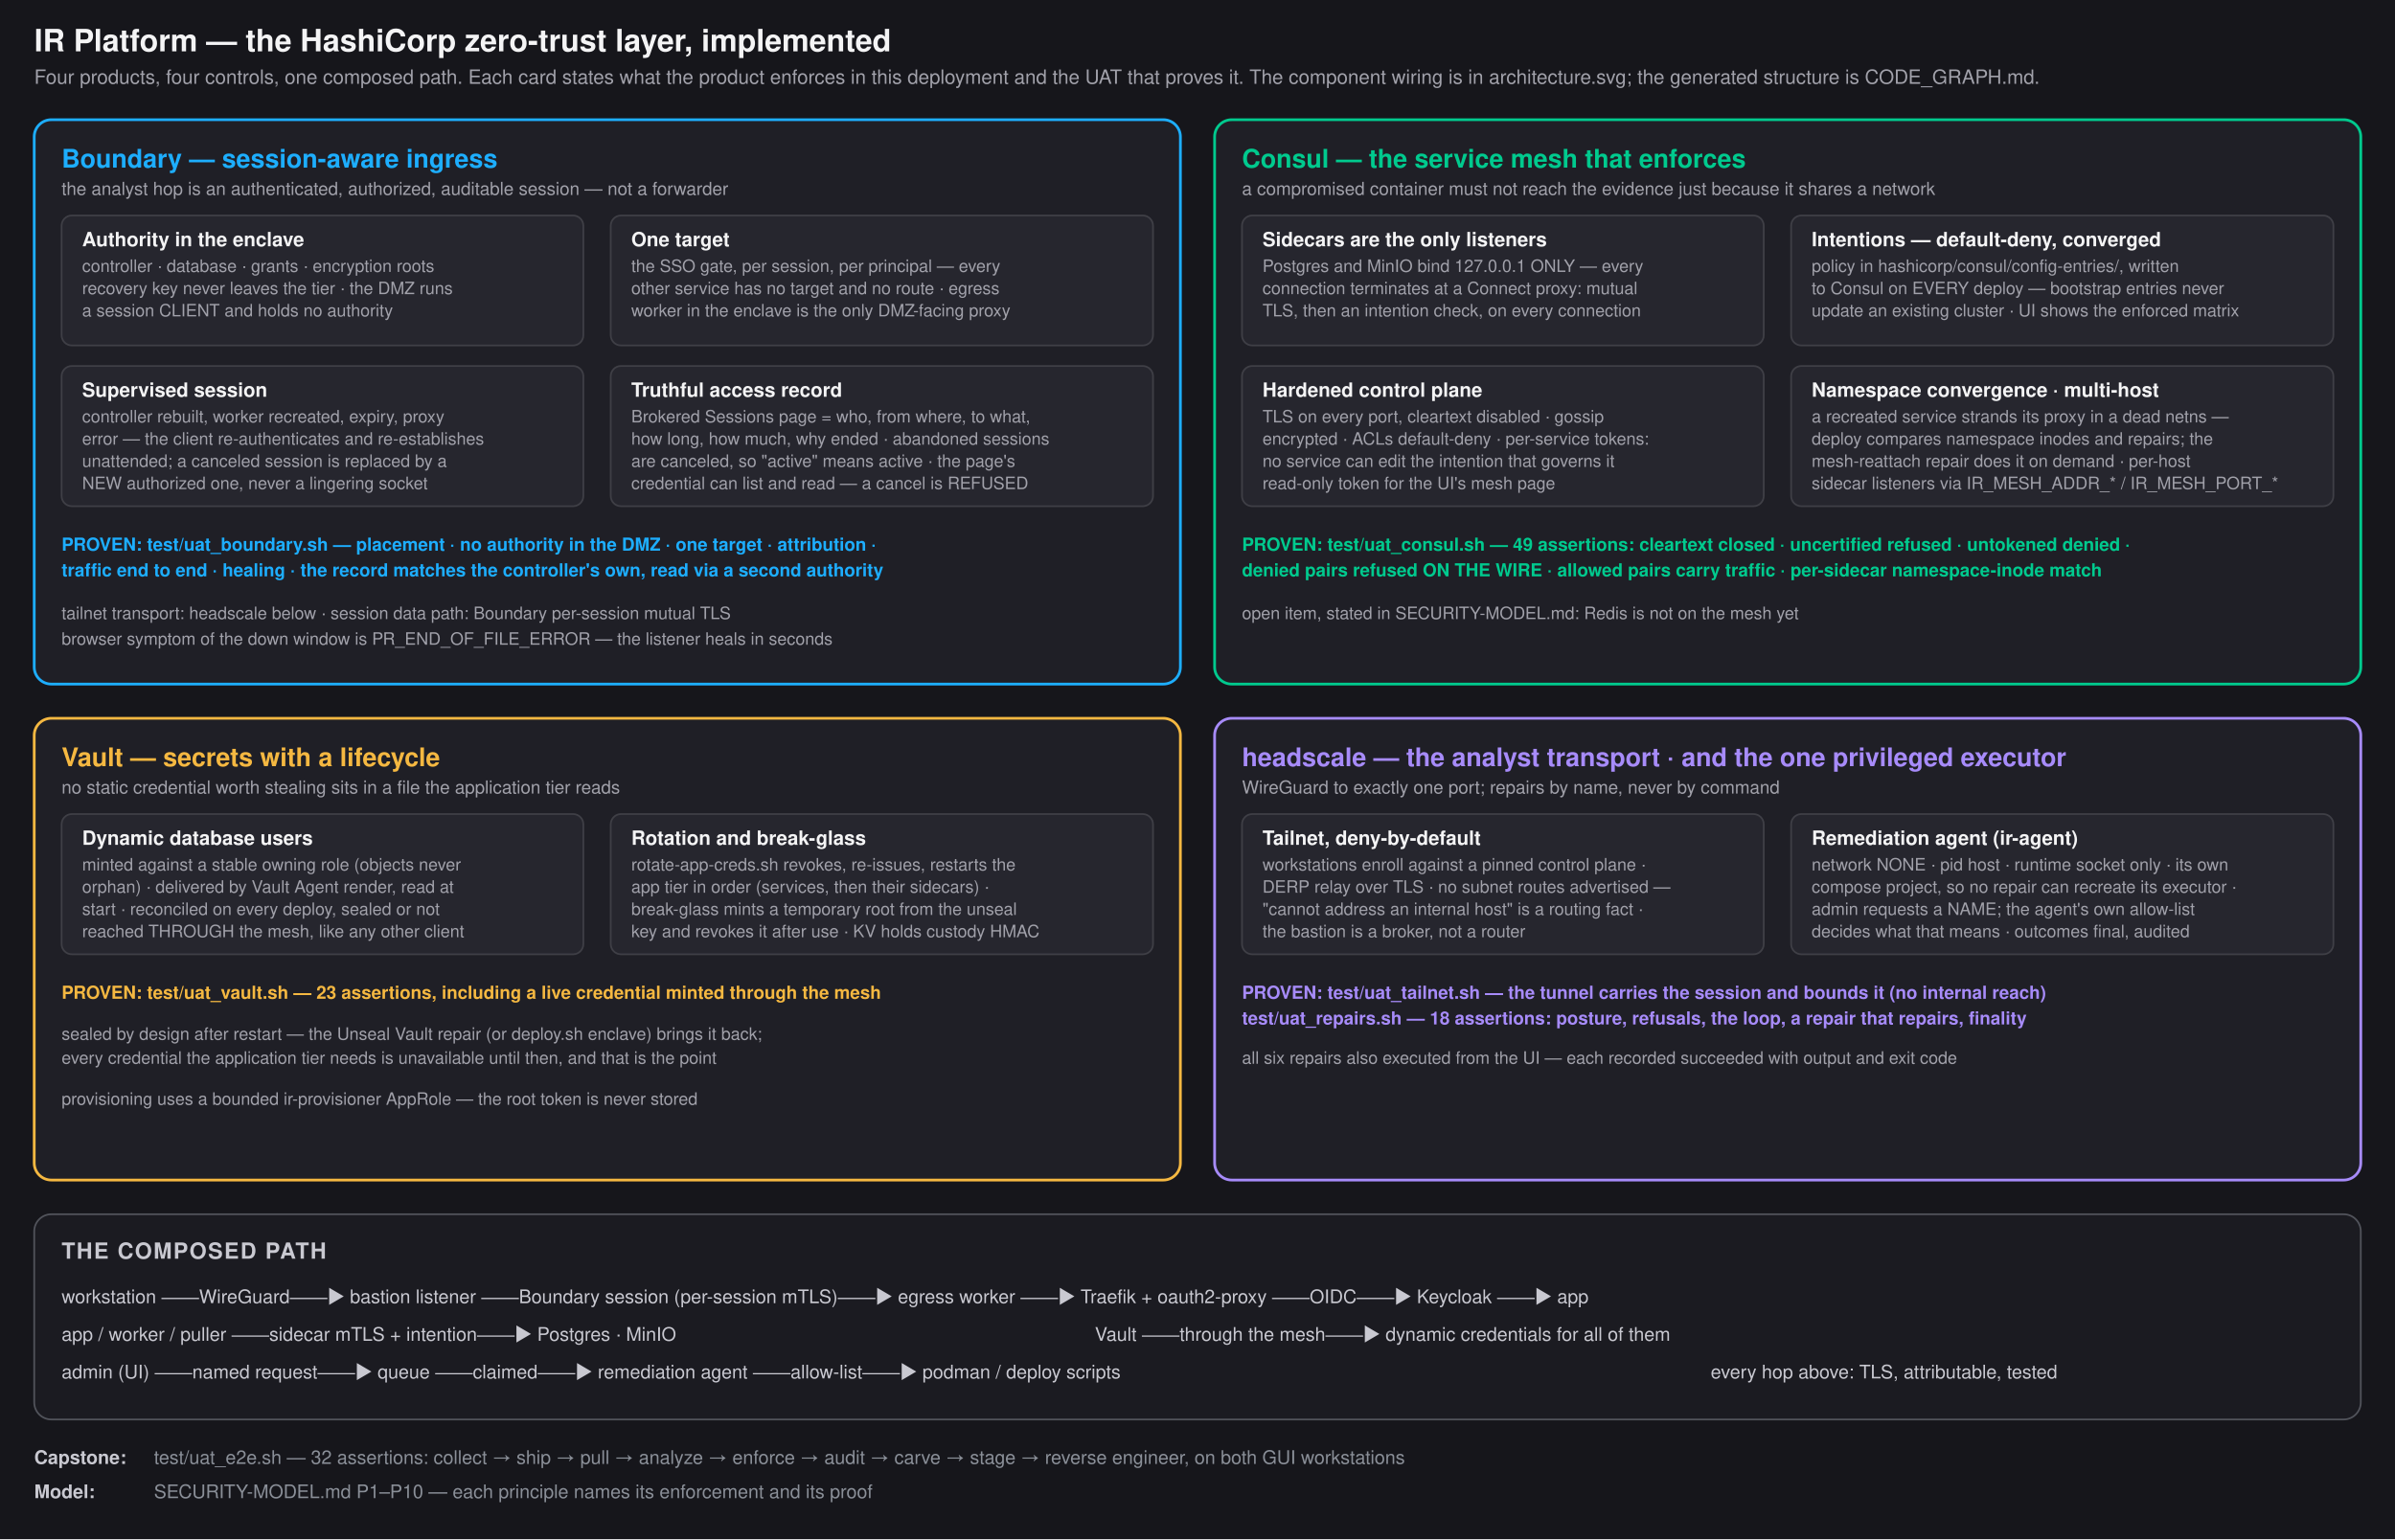
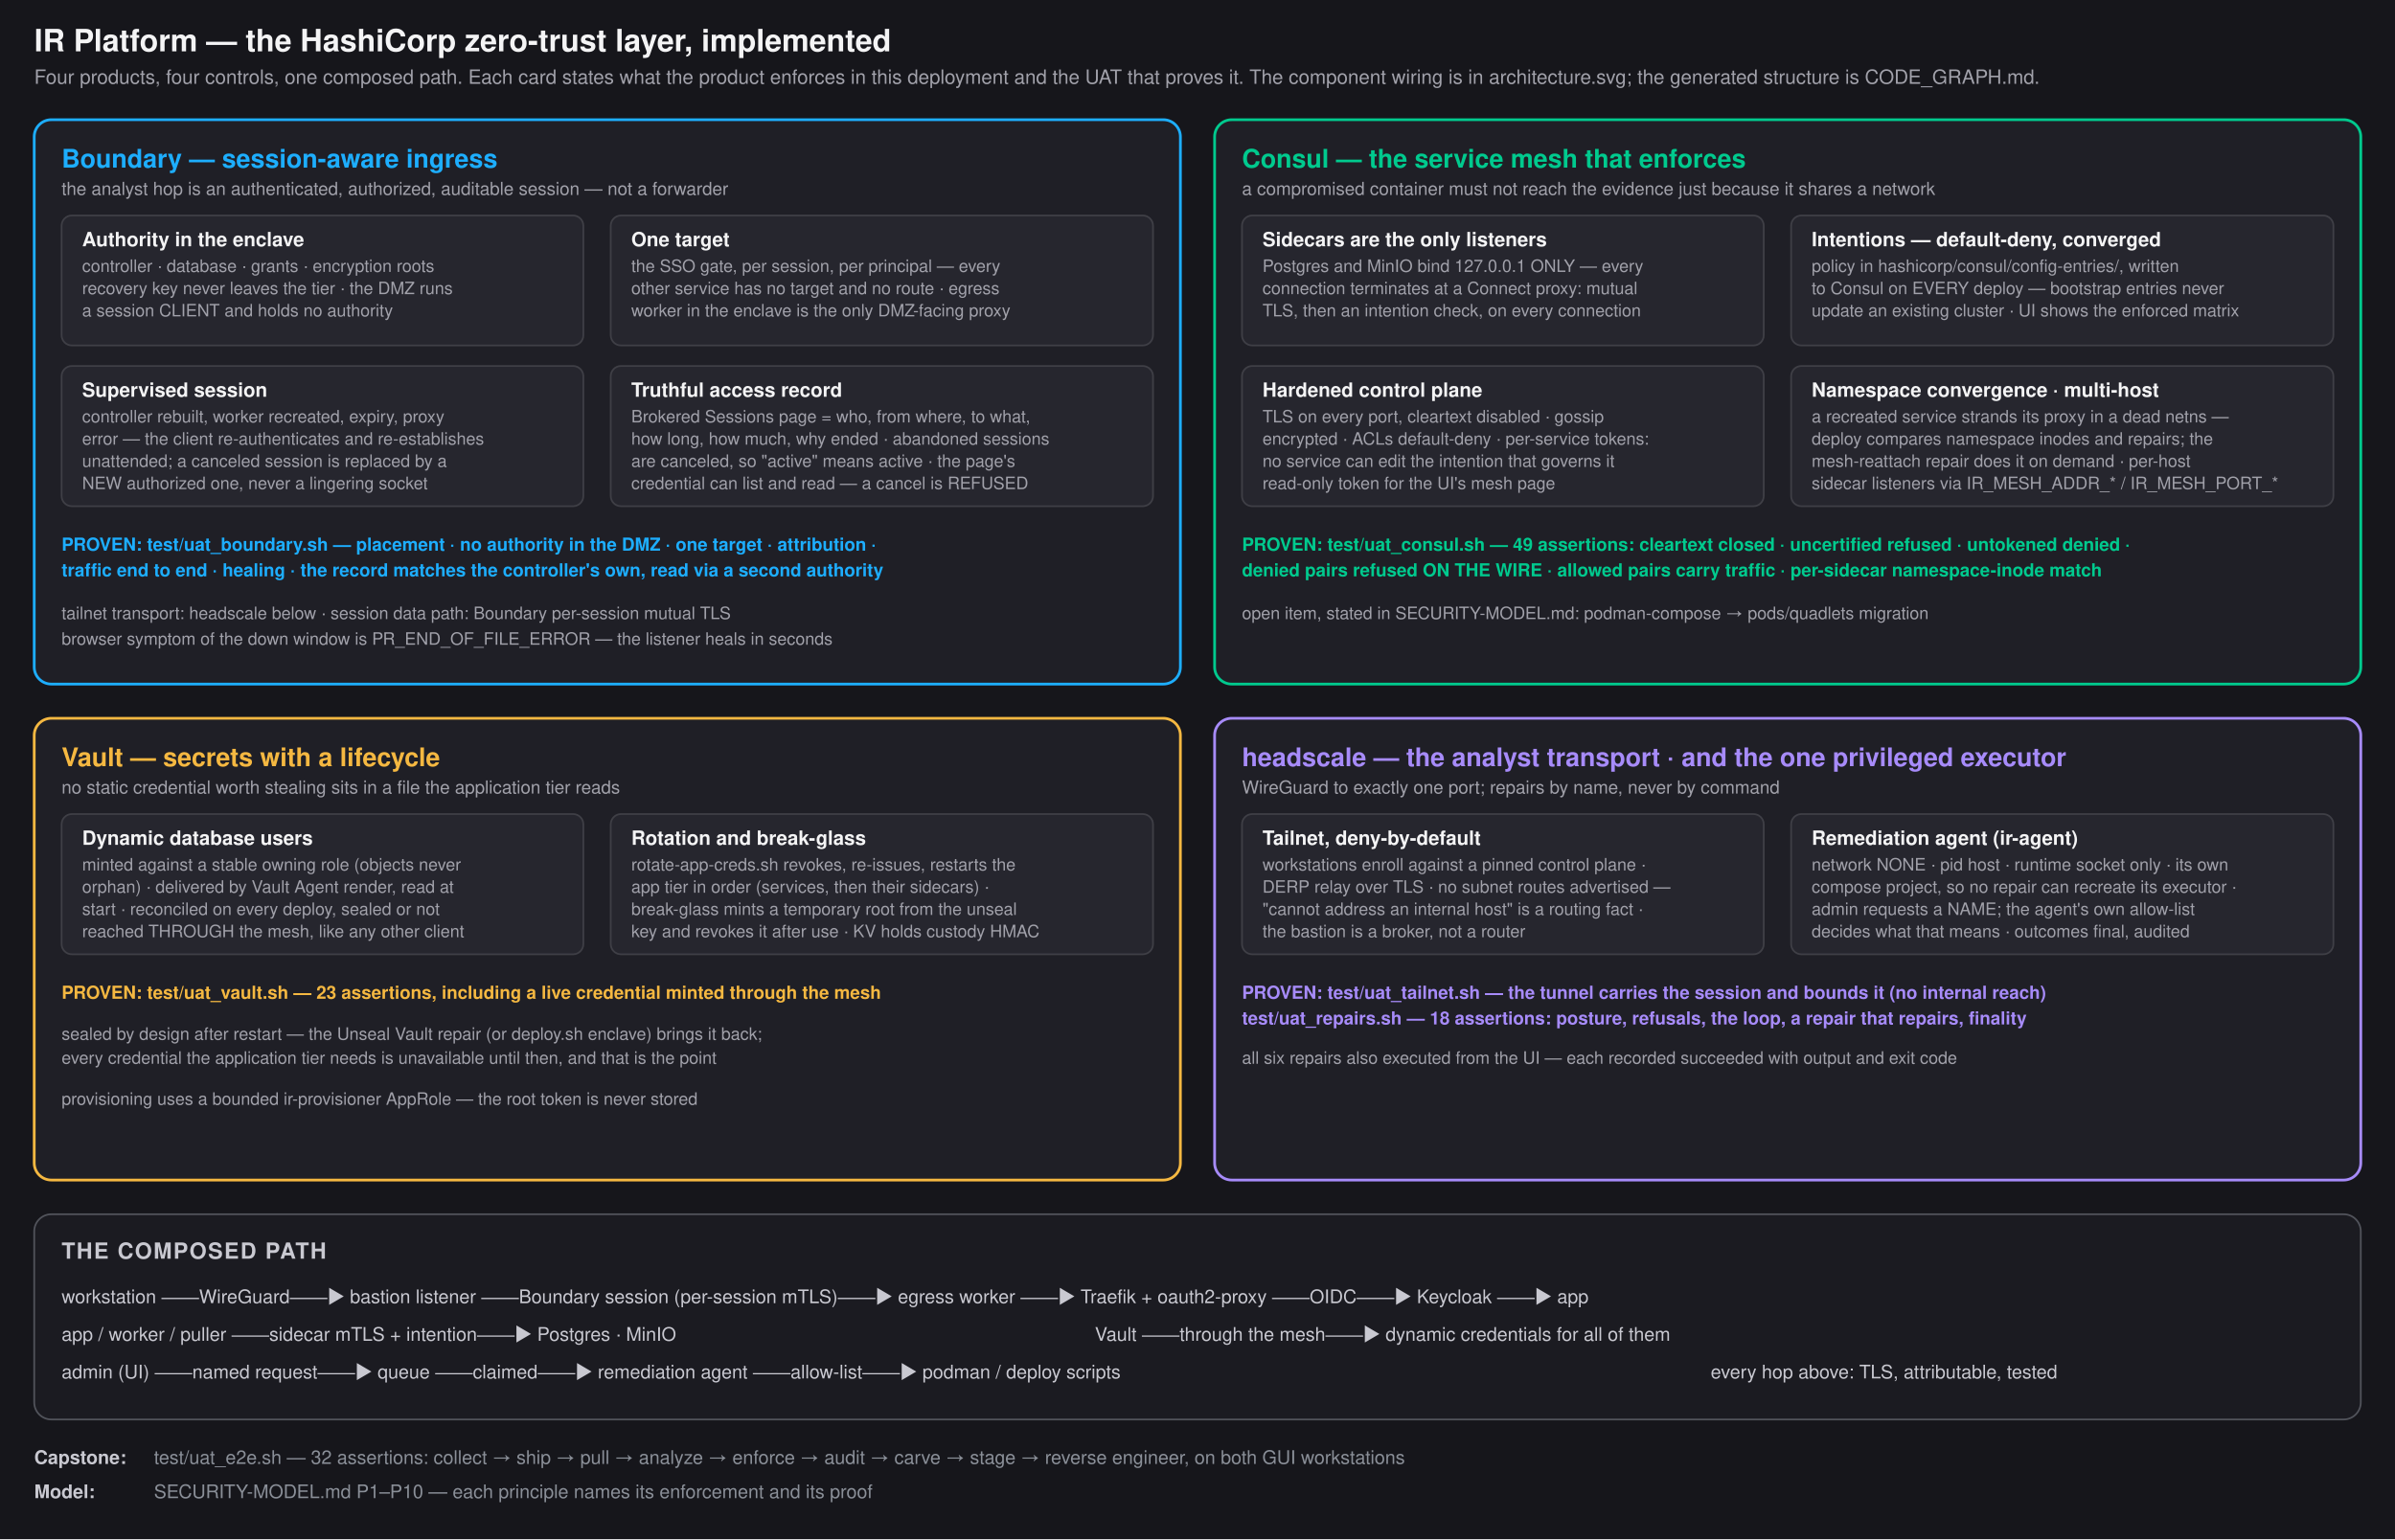
<svg xmlns="http://www.w3.org/2000/svg" width="1400" height="900" viewBox="0 0 1400 900" font-family="-apple-system,BlinkMacSystemFont,Segoe UI,Helvetica,Arial,sans-serif">
  <defs>
    <marker id="e-n" viewBox="0 0 10 10" refX="9" refY="5" markerWidth="6.5" markerHeight="6.5" orient="auto-start-reverse">
      <path d="M0,0 L10,5 L0,10 z" fill="#8A8F98" />
    </marker>
  </defs>
  <style>
    .card  { fill: #1F1F26; stroke-width: 1.6; rx: 10; }
    .box   { fill: #26262E; stroke: #3F3F46; stroke-width: 1; rx: 6; }
    .hT    { font-size: 15px; font-weight: 700; }
    .hS    { font-size: 10.5px; fill: #A1A1AA; }
    .rT    { font-size: 11.5px; font-weight: 600; fill: #F4F4F5; }
    .rS    { font-size: 10px; fill: #A1A1AA; }
    .prf   { font-size: 10.5px; font-weight: 700; }
    .flowT { font-size: 11px; fill: #C9C9D1; }
    .en    { stroke: #8A8F98; stroke-width: 1.3; fill: none; marker-end: url(#e-n); }
  </style>
  <rect x="0" y="0" width="1400" height="900" fill="#16161B" />
  <text x="20" y="30" font-size="18" font-weight="700" fill="#F4F4F5">IR Platform — the HashiCorp zero-trust layer, implemented</text>
  <text x="20" y="49" font-size="11.5" fill="#A1A1AA">Four products, four controls, one composed path. Each card states what the product enforces in this deployment and the UAT that proves it. The component wiring is in architecture.svg; the generated structure is CODE_GRAPH.md.</text>
  <rect class="card" x="20" y="70" width="670" height="330" stroke="#1DAEFF" />
  <text class="hT" x="36" y="98" fill="#1DAEFF">Boundary — session-aware ingress</text>
  <text class="hS" x="36" y="114">the analyst hop is an authenticated, authorized, auditable session — not a forwarder</text>
  <rect class="box" x="36" y="126" width="305" height="76" />
  <text class="rT" x="48" y="144">Authority in the enclave</text>
  <text class="rS" x="48" y="159">controller · database · grants · encryption roots</text>
  <text class="rS" x="48" y="172">recovery key never leaves the tier · the DMZ runs</text>
  <text class="rS" x="48" y="185">a session CLIENT and holds no authority</text>
  <rect class="box" x="357" y="126" width="317" height="76" />
  <text class="rT" x="369" y="144">One target</text>
  <text class="rS" x="369" y="159">the SSO gate, per session, per principal — every</text>
  <text class="rS" x="369" y="172">other service has no target and no route · egress</text>
  <text class="rS" x="369" y="185">worker in the enclave is the only DMZ-facing proxy</text>
  <rect class="box" x="36" y="214" width="305" height="82" />
  <text class="rT" x="48" y="232">Supervised session</text>
  <text class="rS" x="48" y="247">controller rebuilt, worker recreated, expiry, proxy</text>
  <text class="rS" x="48" y="260">error — the client re-authenticates and re-establishes</text>
  <text class="rS" x="48" y="273">unattended; a canceled session is replaced by a</text>
  <text class="rS" x="48" y="286">NEW authorized one, never a lingering socket</text>
  <rect class="box" x="357" y="214" width="317" height="82" />
  <text class="rT" x="369" y="232">Truthful access record</text>
  <text class="rS" x="369" y="247">Brokered Sessions page = who, from where, to what,</text>
  <text class="rS" x="369" y="260">how long, how much, why ended · abandoned sessions</text>
  <text class="rS" x="369" y="273">are canceled, so "active" means active · the page's</text>
  <text class="rS" x="369" y="286">credential can list and read — a cancel is REFUSED</text>
  <text class="prf" x="36" y="322" fill="#1DAEFF">PROVEN: test/uat_boundary.sh — placement · no authority in the DMZ · one target · attribution ·</text>
  <text class="prf" x="36" y="337" fill="#1DAEFF">traffic end to end · healing · the record matches the controller's own, read via a second authority</text>
  <text class="rS" x="36" y="362">tailnet transport: headscale below · session data path: Boundary per-session mutual TLS</text>
  <text class="rS" x="36" y="377">browser symptom of the down window is PR_END_OF_FILE_ERROR — the listener heals in seconds</text>
  <rect class="card" x="710" y="70" width="670" height="330" stroke="#00CA8E" />
  <text class="hT" x="726" y="98" fill="#00CA8E">Consul — the service mesh that enforces</text>
  <text class="hS" x="726" y="114">a compromised container must not reach the evidence just because it shares a network</text>
  <rect class="box" x="726" y="126" width="305" height="76" />
  <text class="rT" x="738" y="144">Sidecars are the only listeners</text>
  <text class="rS" x="738" y="159">Postgres and MinIO bind 127.0.0.1 ONLY — every</text>
  <text class="rS" x="738" y="172">connection terminates at a Connect proxy: mutual</text>
  <text class="rS" x="738" y="185">TLS, then an intention check, on every connection</text>
  <rect class="box" x="1047" y="126" width="317" height="76" />
  <text class="rT" x="1059" y="144">Intentions — default-deny, converged</text>
  <text class="rS" x="1059" y="159">policy in hashicorp/consul/config-entries/, written</text>
  <text class="rS" x="1059" y="172">to Consul on EVERY deploy — bootstrap entries never</text>
  <text class="rS" x="1059" y="185">update an existing cluster · UI shows the enforced matrix</text>
  <rect class="box" x="726" y="214" width="305" height="82" />
  <text class="rT" x="738" y="232">Hardened control plane</text>
  <text class="rS" x="738" y="247">TLS on every port, cleartext disabled · gossip</text>
  <text class="rS" x="738" y="260">encrypted · ACLs default-deny · per-service tokens:</text>
  <text class="rS" x="738" y="273">no service can edit the intention that governs it</text>
  <text class="rS" x="738" y="286">read-only token for the UI's mesh page</text>
  <rect class="box" x="1047" y="214" width="317" height="82" />
  <text class="rT" x="1059" y="232">Namespace convergence · multi-host</text>
  <text class="rS" x="1059" y="247">a recreated service strands its proxy in a dead netns —</text>
  <text class="rS" x="1059" y="260">deploy compares namespace inodes and repairs; the</text>
  <text class="rS" x="1059" y="273">mesh-reattach repair does it on demand · per-host</text>
  <text class="rS" x="1059" y="286">sidecar listeners via IR_MESH_ADDR_* / IR_MESH_PORT_*</text>
  <text class="prf" x="726" y="322" fill="#00CA8E">PROVEN: test/uat_consul.sh — 49 assertions: cleartext closed · uncertified refused · untokened denied ·</text>
  <text class="prf" x="726" y="337" fill="#00CA8E">denied pairs refused ON THE WIRE · allowed pairs carry traffic · per-sidecar namespace-inode match</text>
-   <text class="rS" x="726" y="362">open item, stated in SECURITY-MODEL.md: Redis is not on the mesh yet</text>
+   <text class="rS" x="726" y="362">open item, stated in SECURITY-MODEL.md: podman-compose → pods/quadlets migration</text>
  <rect class="card" x="20" y="420" width="670" height="270" stroke="#F5B841" />
  <text class="hT" x="36" y="448" fill="#F5B841">Vault — secrets with a lifecycle</text>
  <text class="hS" x="36" y="464">no static credential worth stealing sits in a file the application tier reads</text>
  <rect class="box" x="36" y="476" width="305" height="82" />
  <text class="rT" x="48" y="494">Dynamic database users</text>
  <text class="rS" x="48" y="509">minted against a stable owning role (objects never</text>
  <text class="rS" x="48" y="522">orphan) · delivered by Vault Agent render, read at</text>
  <text class="rS" x="48" y="535">start · reconciled on every deploy, sealed or not</text>
  <text class="rS" x="48" y="548">reached THROUGH the mesh, like any other client</text>
  <rect class="box" x="357" y="476" width="317" height="82" />
  <text class="rT" x="369" y="494">Rotation and break-glass</text>
  <text class="rS" x="369" y="509">rotate-app-creds.sh revokes, re-issues, restarts the</text>
  <text class="rS" x="369" y="522">app tier in order (services, then their sidecars) ·</text>
  <text class="rS" x="369" y="535">break-glass mints a temporary root from the unseal</text>
  <text class="rS" x="369" y="548">key and revokes it after use · KV holds custody HMAC</text>
  <text class="prf" x="36" y="584" fill="#F5B841">PROVEN: test/uat_vault.sh — 23 assertions, including a live credential minted through the mesh</text>
  <text class="rS" x="36" y="608">sealed by design after restart — the Unseal Vault repair (or deploy.sh enclave) brings it back;</text>
  <text class="rS" x="36" y="622">every credential the application tier needs is unavailable until then, and that is the point</text>
  <text class="rS" x="36" y="646">provisioning uses a bounded ir-provisioner AppRole — the root token is never stored</text>
  <rect class="card" x="710" y="420" width="670" height="270" stroke="#A78BFA" />
  <text class="hT" x="726" y="448" fill="#A78BFA">headscale — the analyst transport · and the one privileged executor</text>
  <text class="hS" x="726" y="464">WireGuard to exactly one port; repairs by name, never by command</text>
  <rect class="box" x="726" y="476" width="305" height="82" />
  <text class="rT" x="738" y="494">Tailnet, deny-by-default</text>
  <text class="rS" x="738" y="509">workstations enroll against a pinned control plane ·</text>
  <text class="rS" x="738" y="522">DERP relay over TLS · no subnet routes advertised —</text>
  <text class="rS" x="738" y="535">"cannot address an internal host" is a routing fact ·</text>
  <text class="rS" x="738" y="548">the bastion is a broker, not a router</text>
  <rect class="box" x="1047" y="476" width="317" height="82" />
  <text class="rT" x="1059" y="494">Remediation agent (ir-agent)</text>
  <text class="rS" x="1059" y="509">network NONE · pid host · runtime socket only · its own</text>
  <text class="rS" x="1059" y="522">compose project, so no repair can recreate its executor ·</text>
  <text class="rS" x="1059" y="535">admin requests a NAME; the agent's own allow-list</text>
  <text class="rS" x="1059" y="548">decides what that means · outcomes final, audited</text>
  <text class="prf" x="726" y="584" fill="#A78BFA">PROVEN: test/uat_tailnet.sh — the tunnel carries the session and bounds it (no internal reach)</text>
  <text class="prf" x="726" y="599" fill="#A78BFA">test/uat_repairs.sh — 18 assertions: posture, refusals, the loop, a repair that repairs, finality</text>
  <text class="rS" x="726" y="622">all six repairs also executed from the UI — each recorded succeeded with output and exit code</text>
  <rect x="20" y="710" width="1360" height="120" rx="10" fill="#1B1B21" stroke="#8A8F98" stroke-opacity=".5" />
  <text x="36" y="736" font-size="13" font-weight="700" fill="#C9C9D1" letter-spacing=".06em">THE COMPOSED PATH</text>
  <text class="flowT" x="36" y="762">workstation ──WireGuard──▶ bastion listener ──Boundary session (per-session mTLS)──▶ egress worker ──▶ Traefik + oauth2-proxy ──OIDC──▶ Keycloak ──▶ app</text>
  <text class="flowT" x="36" y="784">app / worker / puller ──sidecar mTLS + intention──▶ Postgres · MinIO</text>
  <text class="flowT" x="640" y="784">Vault ──through the mesh──▶ dynamic credentials for all of them</text>
  <text class="flowT" x="36" y="806">admin (UI) ──named request──▶ queue ──claimed──▶ remediation agent ──allow-list──▶ podman / deploy scripts</text>
  <text class="flowT" x="1000" y="806">every hop above: TLS, attributable, tested</text>
  <text x="20" y="856" font-size="11" font-weight="700" fill="#C9C9D1">Capstone:</text>
  <text x="90" y="856" font-size="11" fill="#8A8F98">test/uat_e2e.sh — 32 assertions: collect → ship → pull → analyze → enforce → audit → carve → stage → reverse engineer, on both GUI workstations</text>
  <text x="20" y="876" font-size="11" font-weight="700" fill="#C9C9D1">Model:</text>
  <text x="90" y="876" font-size="11" fill="#8A8F98">SECURITY-MODEL.md P1–P10 — each principle names its enforcement and its proof</text>
</svg>
